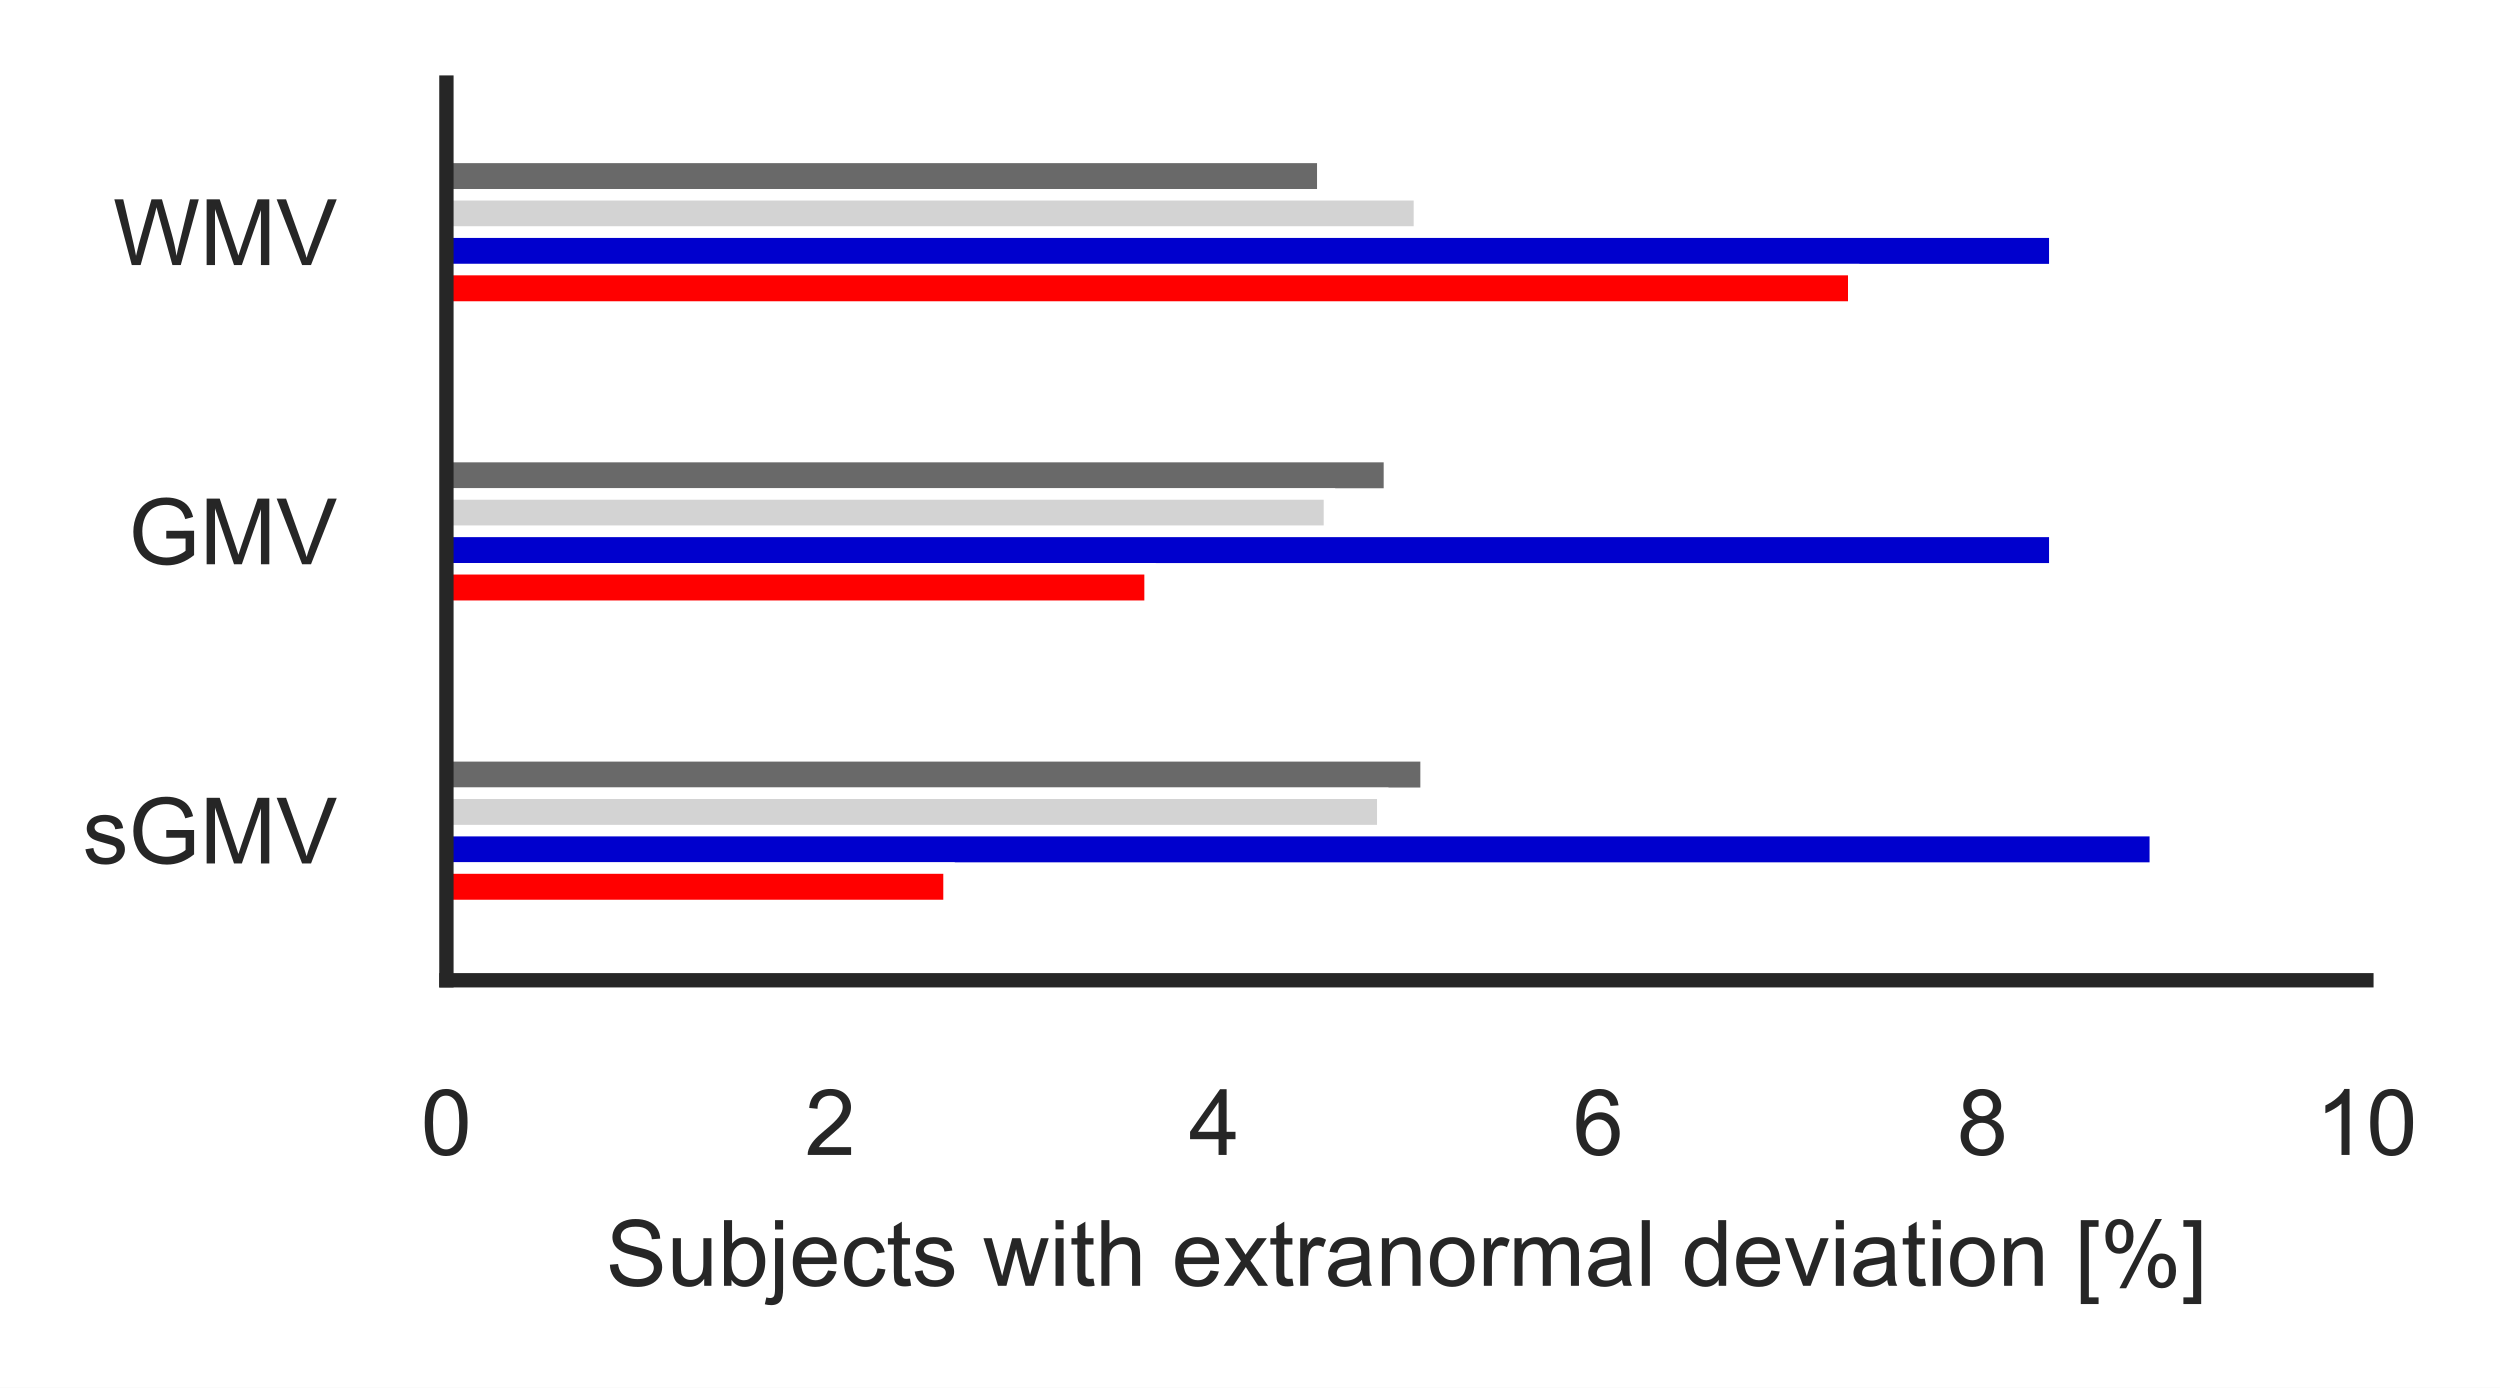
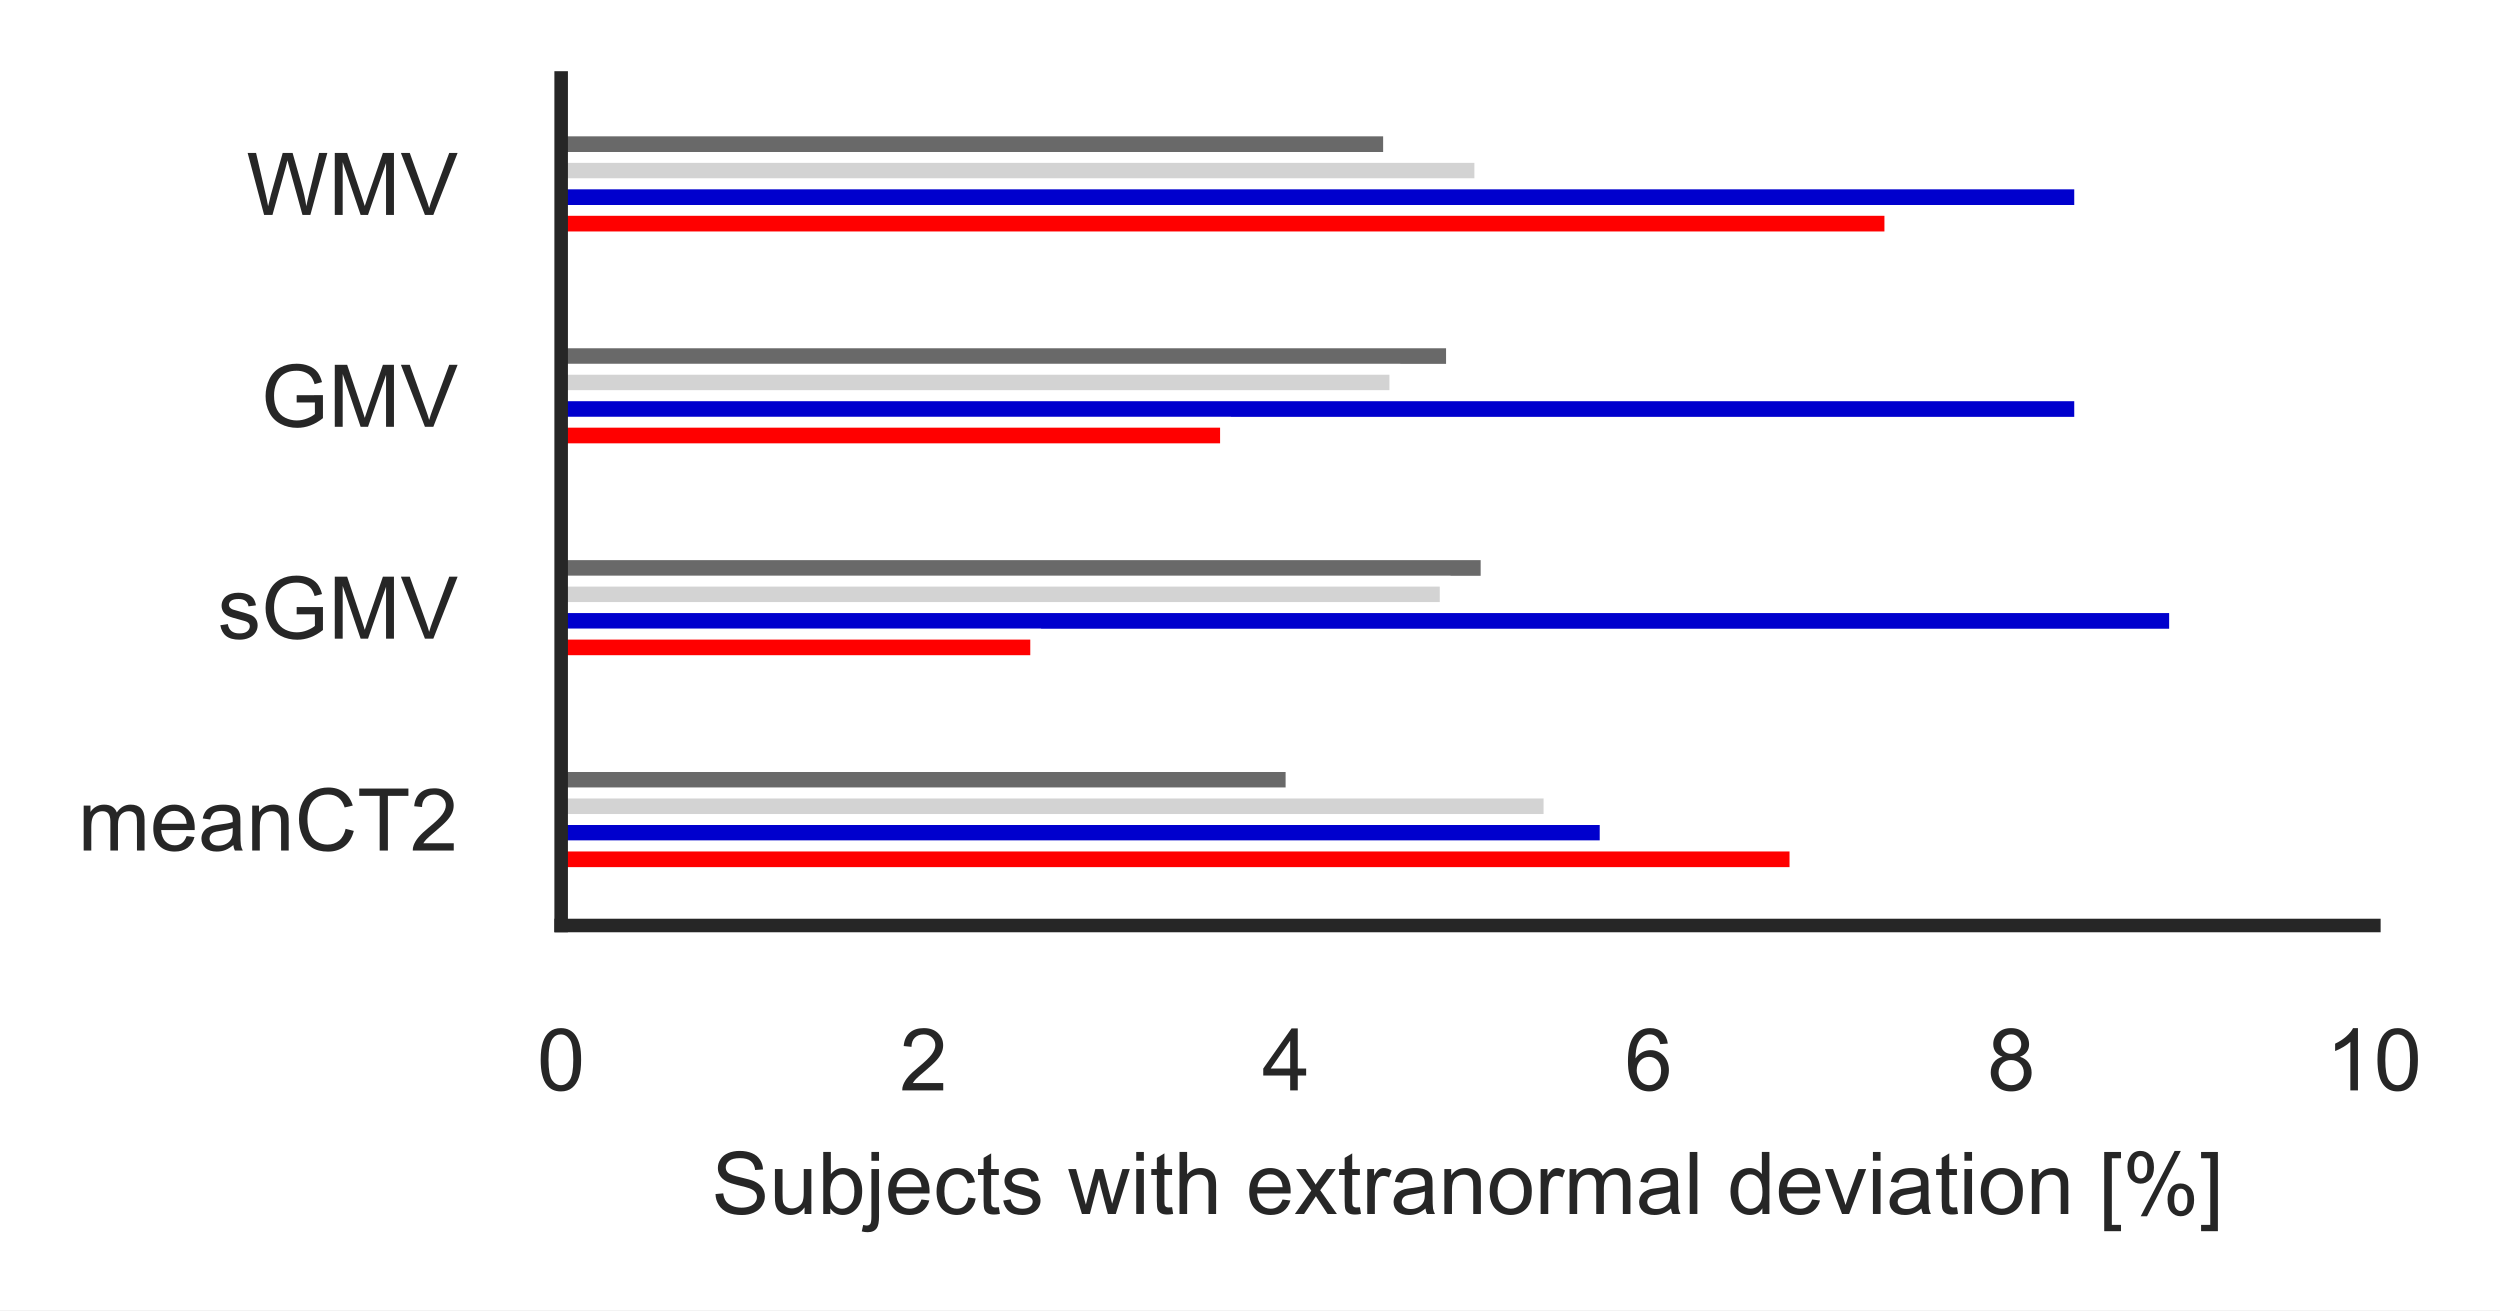
- <svg xmlns="http://www.w3.org/2000/svg" xmlns:xlink="http://www.w3.org/1999/xlink" width="217.971pt" height="120.992pt" viewBox="0 0 217.971 120.992" version="1.1">
+ <svg xmlns="http://www.w3.org/2000/svg" xmlns:xlink="http://www.w3.org/1999/xlink" width="230.871pt" height="120.992pt" viewBox="0 0 230.871 120.992" version="1.1">
  <defs>
    <style type="text/css">*{stroke-linejoin: round; stroke-linecap: butt}</style>
  </defs>
  <g id="figure_1">
    <g id="patch_1">
-       <path d="M 0 120.992  L 217.971 120.992  L 217.971 0  L 0 0  z " style="fill: #ffffff" />
+       <path d="M 0 120.992  L 230.871 120.992  L 230.871 0  L 0 0  z " style="fill: #ffffff" />
    </g>
    <g id="axes_1">
      <g id="patch_2">
-         <path d="M 38.922 85.468  L 206.322 85.468  L 206.322 7.2  L 38.922 7.2  z " style="fill: #ffffff" />
+         <path d="M 51.822 85.468  L 219.222 85.468  L 219.222 7.2  L 51.822 7.2  z " style="fill: #ffffff" />
      </g>
      <g id="matplotlib.axis_1">
        <g id="xtick_1">
          <g id="text_1">
-             <g style="fill: #262626" transform="translate(36.69812 100.6945) scale(0.08 -0.08)">
+             <g style="fill: #262626" transform="translate(49.59813 100.6945) scale(0.08 -0.08)">
              <defs>
                <path id="ArialMT-30" d="M 266 2259  Q 266 3072 433 3567  Q 600 4063 929 4331  Q 1259 4600 1759 4600  Q 2128 4600 2406 4451  Q 2684 4303 2865 4023  Q 3047 3744 3150 3342  Q 3253 2941 3253 2259  Q 3253 1453 3087 958  Q 2922 463 2592 192  Q 2263 -78 1759 -78  Q 1097 -78 719 397  Q 266 969 266 2259  z M 844 2259  Q 844 1131 1108 757  Q 1372 384 1759 384  Q 2147 384 2411 759  Q 2675 1134 2675 2259  Q 2675 3391 2411 3762  Q 2147 4134 1753 4134  Q 1366 4134 1134 3806  Q 844 3388 844 2259  z " transform="scale(0.015625)" />
              </defs>
              <use xlink:href="#ArialMT-30" />
            </g>
          </g>
        </g>
        <g id="xtick_2">
          <g id="text_2">
-             <g style="fill: #262626" transform="translate(70.17812 100.6945) scale(0.08 -0.08)">
+             <g style="fill: #262626" transform="translate(83.07812 100.6945) scale(0.08 -0.08)">
              <defs>
                <path id="ArialMT-32" d="M 3222 541  L 3222 0  L 194 0  Q 188 203 259 391  Q 375 700 629 1000  Q 884 1300 1366 1694  Q 2113 2306 2375 2664  Q 2638 3022 2638 3341  Q 2638 3675 2398 3904  Q 2159 4134 1775 4134  Q 1369 4134 1125 3890  Q 881 3647 878 3216  L 300 3275  Q 359 3922 746 4261  Q 1134 4600 1788 4600  Q 2447 4600 2831 4234  Q 3216 3869 3216 3328  Q 3216 3053 3103 2787  Q 2991 2522 2730 2228  Q 2469 1934 1863 1422  Q 1356 997 1212 845  Q 1069 694 975 541  L 3222 541  z " transform="scale(0.015625)" />
              </defs>
              <use xlink:href="#ArialMT-32" />
            </g>
          </g>
        </g>
        <g id="xtick_3">
          <g id="text_3">
-             <g style="fill: #262626" transform="translate(103.6581 100.6945) scale(0.08 -0.08)">
+             <g style="fill: #262626" transform="translate(116.5581 100.6945) scale(0.08 -0.08)">
              <defs>
                <path id="ArialMT-34" d="M 2069 0  L 2069 1097  L 81 1097  L 81 1613  L 2172 4581  L 2631 4581  L 2631 1613  L 3250 1613  L 3250 1097  L 2631 1097  L 2631 0  L 2069 0  z M 2069 1613  L 2069 3678  L 634 1613  L 2069 1613  z " transform="scale(0.015625)" />
              </defs>
              <use xlink:href="#ArialMT-34" />
            </g>
          </g>
        </g>
        <g id="xtick_4">
          <g id="text_4">
-             <g style="fill: #262626" transform="translate(137.1381 100.6945) scale(0.08 -0.08)">
+             <g style="fill: #262626" transform="translate(150.0381 100.6945) scale(0.08 -0.08)">
              <defs>
                <path id="ArialMT-36" d="M 3184 3459  L 2625 3416  Q 2550 3747 2413 3897  Q 2184 4138 1850 4138  Q 1581 4138 1378 3988  Q 1113 3794 959 3422  Q 806 3050 800 2363  Q 1003 2672 1297 2822  Q 1591 2972 1913 2972  Q 2475 2972 2870 2558  Q 3266 2144 3266 1488  Q 3266 1056 3080 686  Q 2894 316 2569 119  Q 2244 -78 1831 -78  Q 1128 -78 684 439  Q 241 956 241 2144  Q 241 3472 731 4075  Q 1159 4600 1884 4600  Q 2425 4600 2770 4297  Q 3116 3994 3184 3459  z M 888 1484  Q 888 1194 1011 928  Q 1134 663 1356 523  Q 1578 384 1822 384  Q 2178 384 2434 671  Q 2691 959 2691 1453  Q 2691 1928 2437 2201  Q 2184 2475 1800 2475  Q 1419 2475 1153 2201  Q 888 1928 888 1484  z " transform="scale(0.015625)" />
              </defs>
              <use xlink:href="#ArialMT-36" />
            </g>
          </g>
        </g>
        <g id="xtick_5">
          <g id="text_5">
-             <g style="fill: #262626" transform="translate(170.6181 100.6945) scale(0.08 -0.08)">
+             <g style="fill: #262626" transform="translate(183.5181 100.6945) scale(0.08 -0.08)">
              <defs>
                <path id="ArialMT-38" d="M 1131 2484  Q 781 2613 612 2850  Q 444 3088 444 3419  Q 444 3919 803 4259  Q 1163 4600 1759 4600  Q 2359 4600 2725 4251  Q 3091 3903 3091 3403  Q 3091 3084 2923 2848  Q 2756 2613 2416 2484  Q 2838 2347 3058 2040  Q 3278 1734 3278 1309  Q 3278 722 2862 322  Q 2447 -78 1769 -78  Q 1091 -78 675 323  Q 259 725 259 1325  Q 259 1772 486 2073  Q 713 2375 1131 2484  z M 1019 3438  Q 1019 3113 1228 2906  Q 1438 2700 1772 2700  Q 2097 2700 2305 2904  Q 2513 3109 2513 3406  Q 2513 3716 2298 3927  Q 2084 4138 1766 4138  Q 1444 4138 1231 3931  Q 1019 3725 1019 3438  z M 838 1322  Q 838 1081 952 856  Q 1066 631 1291 507  Q 1516 384 1775 384  Q 2178 384 2440 643  Q 2703 903 2703 1303  Q 2703 1709 2433 1975  Q 2163 2241 1756 2241  Q 1359 2241 1098 1978  Q 838 1716 838 1322  z " transform="scale(0.015625)" />
              </defs>
              <use xlink:href="#ArialMT-38" />
            </g>
          </g>
        </g>
        <g id="xtick_6">
          <g id="text_6">
-             <g style="fill: #262626" transform="translate(201.8738 100.6945) scale(0.08 -0.08)">
+             <g style="fill: #262626" transform="translate(214.7738 100.6945) scale(0.08 -0.08)">
              <defs>
                <path id="ArialMT-31" d="M 2384 0  L 1822 0  L 1822 3584  Q 1619 3391 1289 3197  Q 959 3003 697 2906  L 697 3450  Q 1169 3672 1522 3987  Q 1875 4303 2022 4600  L 2384 4600  L 2384 0  z " transform="scale(0.015625)" />
              </defs>
              <use xlink:href="#ArialMT-31" />
              <use xlink:href="#ArialMT-30" x="55.615" />
            </g>
          </g>
        </g>
        <g id="text_7">
-           <g style="fill: #262626" transform="translate(52.81562 112.1082) scale(0.08 -0.08)">
+           <g style="fill: #262626" transform="translate(65.71563 112.1082) scale(0.08 -0.08)">
            <defs>
              <path id="ArialMT-53" d="M 288 1472  L 859 1522  Q 900 1178 1048 958  Q 1197 738 1509 602  Q 1822 466 2213 466  Q 2559 466 2825 569  Q 3091 672 3220 851  Q 3350 1031 3350 1244  Q 3350 1459 3225 1620  Q 3100 1781 2813 1891  Q 2628 1963 1997 2114  Q 1366 2266 1113 2400  Q 784 2572 623 2826  Q 463 3081 463 3397  Q 463 3744 659 4045  Q 856 4347 1234 4503  Q 1613 4659 2075 4659  Q 2584 4659 2973 4495  Q 3363 4331 3572 4012  Q 3781 3694 3797 3291  L 3216 3247  Q 3169 3681 2898 3903  Q 2628 4125 2100 4125  Q 1550 4125 1298 3923  Q 1047 3722 1047 3438  Q 1047 3191 1225 3031  Q 1400 2872 2139 2705  Q 2878 2538 3153 2413  Q 3553 2228 3743 1945  Q 3934 1663 3934 1294  Q 3934 928 3725 604  Q 3516 281 3123 101  Q 2731 -78 2241 -78  Q 1619 -78 1198 103  Q 778 284 539 648  Q 300 1013 288 1472  z " transform="scale(0.015625)" />
              <path id="ArialMT-75" d="M 2597 0  L 2597 488  Q 2209 -75 1544 -75  Q 1250 -75 995 37  Q 741 150 617 320  Q 494 491 444 738  Q 409 903 409 1263  L 409 3319  L 972 3319  L 972 1478  Q 972 1038 1006 884  Q 1059 663 1231 536  Q 1403 409 1656 409  Q 1909 409 2131 539  Q 2353 669 2445 892  Q 2538 1116 2538 1541  L 2538 3319  L 3100 3319  L 3100 0  L 2597 0  z " transform="scale(0.015625)" />
              <path id="ArialMT-62" d="M 941 0  L 419 0  L 419 4581  L 981 4581  L 981 2947  Q 1338 3394 1891 3394  Q 2197 3394 2470 3270  Q 2744 3147 2920 2923  Q 3097 2700 3197 2384  Q 3297 2069 3297 1709  Q 3297 856 2875 390  Q 2453 -75 1863 -75  Q 1275 -75 941 416  L 941 0  z M 934 1684  Q 934 1088 1097 822  Q 1363 388 1816 388  Q 2184 388 2453 708  Q 2722 1028 2722 1663  Q 2722 2313 2464 2622  Q 2206 2931 1841 2931  Q 1472 2931 1203 2611  Q 934 2291 934 1684  z " transform="scale(0.015625)" />
              <path id="ArialMT-6a" d="M 419 3928  L 419 4581  L 981 4581  L 981 3928  L 419 3928  z M -294 -1288  L -188 -809  Q -19 -853 78 -853  Q 250 -853 334 -739  Q 419 -625 419 -169  L 419 3319  L 981 3319  L 981 -181  Q 981 -794 822 -1034  Q 619 -1347 147 -1347  Q -81 -1347 -294 -1288  z " transform="scale(0.015625)" />
              <path id="ArialMT-65" d="M 2694 1069  L 3275 997  Q 3138 488 2766 206  Q 2394 -75 1816 -75  Q 1088 -75 661 373  Q 234 822 234 1631  Q 234 2469 665 2931  Q 1097 3394 1784 3394  Q 2450 3394 2872 2941  Q 3294 2488 3294 1666  Q 3294 1616 3291 1516  L 816 1516  Q 847 969 1125 678  Q 1403 388 1819 388  Q 2128 388 2347 550  Q 2566 713 2694 1069  z M 847 1978  L 2700 1978  Q 2663 2397 2488 2606  Q 2219 2931 1791 2931  Q 1403 2931 1139 2672  Q 875 2413 847 1978  z " transform="scale(0.015625)" />
              <path id="ArialMT-63" d="M 2588 1216  L 3141 1144  Q 3050 572 2676 248  Q 2303 -75 1759 -75  Q 1078 -75 664 370  Q 250 816 250 1647  Q 250 2184 428 2587  Q 606 2991 970 3192  Q 1334 3394 1763 3394  Q 2303 3394 2647 3120  Q 2991 2847 3088 2344  L 2541 2259  Q 2463 2594 2264 2762  Q 2066 2931 1784 2931  Q 1359 2931 1093 2626  Q 828 2322 828 1663  Q 828 994 1084 691  Q 1341 388 1753 388  Q 2084 388 2306 591  Q 2528 794 2588 1216  z " transform="scale(0.015625)" />
              <path id="ArialMT-74" d="M 1650 503  L 1731 6  Q 1494 -44 1306 -44  Q 1000 -44 831 53  Q 663 150 594 308  Q 525 466 525 972  L 525 2881  L 113 2881  L 113 3319  L 525 3319  L 525 4141  L 1084 4478  L 1084 3319  L 1650 3319  L 1650 2881  L 1084 2881  L 1084 941  Q 1084 700 1114 631  Q 1144 563 1211 522  Q 1278 481 1403 481  Q 1497 481 1650 503  z " transform="scale(0.015625)" />
              <path id="ArialMT-73" d="M 197 991  L 753 1078  Q 800 744 1014 566  Q 1228 388 1613 388  Q 2000 388 2187 545  Q 2375 703 2375 916  Q 2375 1106 2209 1216  Q 2094 1291 1634 1406  Q 1016 1563 777 1677  Q 538 1791 414 1992  Q 291 2194 291 2438  Q 291 2659 392 2848  Q 494 3038 669 3163  Q 800 3259 1026 3326  Q 1253 3394 1513 3394  Q 1903 3394 2198 3281  Q 2494 3169 2634 2976  Q 2775 2784 2828 2463  L 2278 2388  Q 2241 2644 2061 2787  Q 1881 2931 1553 2931  Q 1166 2931 1000 2803  Q 834 2675 834 2503  Q 834 2394 903 2306  Q 972 2216 1119 2156  Q 1203 2125 1616 2013  Q 2213 1853 2448 1751  Q 2684 1650 2818 1456  Q 2953 1263 2953 975  Q 2953 694 2789 445  Q 2625 197 2315 61  Q 2006 -75 1616 -75  Q 969 -75 630 194  Q 291 463 197 991  z " transform="scale(0.015625)" />
              <path id="ArialMT-20" transform="scale(0.015625)" />
              <path id="ArialMT-77" d="M 1034 0  L 19 3319  L 600 3319  L 1128 1403  L 1325 691  Q 1338 744 1497 1375  L 2025 3319  L 2603 3319  L 3100 1394  L 3266 759  L 3456 1400  L 4025 3319  L 4572 3319  L 3534 0  L 2950 0  L 2422 1988  L 2294 2553  L 1622 0  L 1034 0  z " transform="scale(0.015625)" />
              <path id="ArialMT-69" d="M 425 3934  L 425 4581  L 988 4581  L 988 3934  L 425 3934  z M 425 0  L 425 3319  L 988 3319  L 988 0  L 425 0  z " transform="scale(0.015625)" />
              <path id="ArialMT-68" d="M 422 0  L 422 4581  L 984 4581  L 984 2938  Q 1378 3394 1978 3394  Q 2347 3394 2619 3248  Q 2891 3103 3008 2847  Q 3125 2591 3125 2103  L 3125 0  L 2563 0  L 2563 2103  Q 2563 2525 2380 2717  Q 2197 2909 1863 2909  Q 1613 2909 1392 2779  Q 1172 2650 1078 2428  Q 984 2206 984 1816  L 984 0  L 422 0  z " transform="scale(0.015625)" />
              <path id="ArialMT-78" d="M 47 0  L 1259 1725  L 138 3319  L 841 3319  L 1350 2541  Q 1494 2319 1581 2169  Q 1719 2375 1834 2534  L 2394 3319  L 3066 3319  L 1919 1756  L 3153 0  L 2463 0  L 1781 1031  L 1600 1309  L 728 0  L 47 0  z " transform="scale(0.015625)" />
              <path id="ArialMT-72" d="M 416 0  L 416 3319  L 922 3319  L 922 2816  Q 1116 3169 1280 3281  Q 1444 3394 1641 3394  Q 1925 3394 2219 3213  L 2025 2691  Q 1819 2813 1613 2813  Q 1428 2813 1281 2702  Q 1134 2591 1072 2394  Q 978 2094 978 1738  L 978 0  L 416 0  z " transform="scale(0.015625)" />
              <path id="ArialMT-61" d="M 2588 409  Q 2275 144 1986 34  Q 1697 -75 1366 -75  Q 819 -75 525 192  Q 231 459 231 875  Q 231 1119 342 1320  Q 453 1522 633 1644  Q 813 1766 1038 1828  Q 1203 1872 1538 1913  Q 2219 1994 2541 2106  Q 2544 2222 2544 2253  Q 2544 2597 2384 2738  Q 2169 2928 1744 2928  Q 1347 2928 1158 2789  Q 969 2650 878 2297  L 328 2372  Q 403 2725 575 2942  Q 747 3159 1072 3276  Q 1397 3394 1825 3394  Q 2250 3394 2515 3294  Q 2781 3194 2906 3042  Q 3031 2891 3081 2659  Q 3109 2516 3109 2141  L 3109 1391  Q 3109 606 3145 398  Q 3181 191 3288 0  L 2700 0  Q 2613 175 2588 409  z M 2541 1666  Q 2234 1541 1622 1453  Q 1275 1403 1131 1340  Q 988 1278 909 1158  Q 831 1038 831 891  Q 831 666 1001 516  Q 1172 366 1500 366  Q 1825 366 2078 508  Q 2331 650 2450 897  Q 2541 1088 2541 1459  L 2541 1666  z " transform="scale(0.015625)" />
              <path id="ArialMT-6e" d="M 422 0  L 422 3319  L 928 3319  L 928 2847  Q 1294 3394 1984 3394  Q 2284 3394 2536 3286  Q 2788 3178 2913 3003  Q 3038 2828 3088 2588  Q 3119 2431 3119 2041  L 3119 0  L 2556 0  L 2556 2019  Q 2556 2363 2490 2533  Q 2425 2703 2258 2804  Q 2091 2906 1866 2906  Q 1506 2906 1245 2678  Q 984 2450 984 1813  L 984 0  L 422 0  z " transform="scale(0.015625)" />
              <path id="ArialMT-6f" d="M 213 1659  Q 213 2581 725 3025  Q 1153 3394 1769 3394  Q 2453 3394 2887 2945  Q 3322 2497 3322 1706  Q 3322 1066 3130 698  Q 2938 331 2570 128  Q 2203 -75 1769 -75  Q 1072 -75 642 372  Q 213 819 213 1659  z M 791 1659  Q 791 1022 1069 705  Q 1347 388 1769 388  Q 2188 388 2466 706  Q 2744 1025 2744 1678  Q 2744 2294 2464 2611  Q 2184 2928 1769 2928  Q 1347 2928 1069 2612  Q 791 2297 791 1659  z " transform="scale(0.015625)" />
              <path id="ArialMT-6d" d="M 422 0  L 422 3319  L 925 3319  L 925 2853  Q 1081 3097 1340 3245  Q 1600 3394 1931 3394  Q 2300 3394 2536 3241  Q 2772 3088 2869 2813  Q 3263 3394 3894 3394  Q 4388 3394 4653 3120  Q 4919 2847 4919 2278  L 4919 0  L 4359 0  L 4359 2091  Q 4359 2428 4304 2576  Q 4250 2725 4106 2815  Q 3963 2906 3769 2906  Q 3419 2906 3187 2673  Q 2956 2441 2956 1928  L 2956 0  L 2394 0  L 2394 2156  Q 2394 2531 2256 2718  Q 2119 2906 1806 2906  Q 1569 2906 1367 2781  Q 1166 2656 1075 2415  Q 984 2175 984 1722  L 984 0  L 422 0  z " transform="scale(0.015625)" />
              <path id="ArialMT-6c" d="M 409 0  L 409 4581  L 972 4581  L 972 0  L 409 0  z " transform="scale(0.015625)" />
              <path id="ArialMT-64" d="M 2575 0  L 2575 419  Q 2259 -75 1647 -75  Q 1250 -75 917 144  Q 584 363 401 755  Q 219 1147 219 1656  Q 219 2153 384 2558  Q 550 2963 881 3178  Q 1213 3394 1622 3394  Q 1922 3394 2156 3267  Q 2391 3141 2538 2938  L 2538 4581  L 3097 4581  L 3097 0  L 2575 0  z M 797 1656  Q 797 1019 1065 703  Q 1334 388 1700 388  Q 2069 388 2326 689  Q 2584 991 2584 1609  Q 2584 2291 2321 2609  Q 2059 2928 1675 2928  Q 1300 2928 1048 2622  Q 797 2316 797 1656  z " transform="scale(0.015625)" />
              <path id="ArialMT-76" d="M 1344 0  L 81 3319  L 675 3319  L 1388 1331  Q 1503 1009 1600 663  Q 1675 925 1809 1294  L 2547 3319  L 3125 3319  L 1869 0  L 1344 0  z " transform="scale(0.015625)" />
              <path id="ArialMT-5b" d="M 434 -1272  L 434 4581  L 1675 4581  L 1675 4116  L 997 4116  L 997 -806  L 1675 -806  L 1675 -1272  L 434 -1272  z " transform="scale(0.015625)" />
              <path id="ArialMT-25" d="M 372 3481  Q 372 3972 619 4315  Q 866 4659 1334 4659  Q 1766 4659 2048 4351  Q 2331 4044 2331 3447  Q 2331 2866 2045 2552  Q 1759 2238 1341 2238  Q 925 2238 648 2547  Q 372 2856 372 3481  z M 1350 4272  Q 1141 4272 1002 4090  Q 863 3909 863 3425  Q 863 2984 1003 2804  Q 1144 2625 1350 2625  Q 1563 2625 1702 2806  Q 1841 2988 1841 3469  Q 1841 3913 1700 4092  Q 1559 4272 1350 4272  z M 1353 -169  L 3859 4659  L 4316 4659  L 1819 -169  L 1353 -169  z M 3334 1075  Q 3334 1569 3581 1911  Q 3828 2253 4300 2253  Q 4731 2253 5014 1945  Q 5297 1638 5297 1041  Q 5297 459 5011 145  Q 4725 -169 4303 -169  Q 3888 -169 3611 142  Q 3334 453 3334 1075  z M 4316 1866  Q 4103 1866 3964 1684  Q 3825 1503 3825 1019  Q 3825 581 3965 400  Q 4106 219 4313 219  Q 4528 219 4667 400  Q 4806 581 4806 1063  Q 4806 1506 4665 1686  Q 4525 1866 4316 1866  z " transform="scale(0.015625)" />
              <path id="ArialMT-5d" d="M 1363 -1272  L 122 -1272  L 122 -806  L 800 -806  L 800 4116  L 122 4116  L 122 4581  L 1363 4581  L 1363 -1272  z " transform="scale(0.015625)" />
            </defs>
            <use xlink:href="#ArialMT-53" />
            <use xlink:href="#ArialMT-75" x="66.699" />
            <use xlink:href="#ArialMT-62" x="122.314" />
            <use xlink:href="#ArialMT-6a" x="177.93" />
            <use xlink:href="#ArialMT-65" x="200.146" />
            <use xlink:href="#ArialMT-63" x="255.762" />
            <use xlink:href="#ArialMT-74" x="305.762" />
            <use xlink:href="#ArialMT-73" x="333.545" />
            <use xlink:href="#ArialMT-20" x="383.545" />
            <use xlink:href="#ArialMT-77" x="411.328" />
            <use xlink:href="#ArialMT-69" x="483.545" />
            <use xlink:href="#ArialMT-74" x="505.762" />
            <use xlink:href="#ArialMT-68" x="533.545" />
            <use xlink:href="#ArialMT-20" x="589.16" />
            <use xlink:href="#ArialMT-65" x="616.943" />
            <use xlink:href="#ArialMT-78" x="672.559" />
            <use xlink:href="#ArialMT-74" x="722.559" />
            <use xlink:href="#ArialMT-72" x="750.342" />
            <use xlink:href="#ArialMT-61" x="783.643" />
            <use xlink:href="#ArialMT-6e" x="839.258" />
            <use xlink:href="#ArialMT-6f" x="894.873" />
            <use xlink:href="#ArialMT-72" x="950.488" />
            <use xlink:href="#ArialMT-6d" x="983.789" />
            <use xlink:href="#ArialMT-61" x="1067.09" />
            <use xlink:href="#ArialMT-6c" x="1122.705" />
            <use xlink:href="#ArialMT-20" x="1144.922" />
            <use xlink:href="#ArialMT-64" x="1172.705" />
            <use xlink:href="#ArialMT-65" x="1228.32" />
            <use xlink:href="#ArialMT-76" x="1283.936" />
            <use xlink:href="#ArialMT-69" x="1333.936" />
            <use xlink:href="#ArialMT-61" x="1356.152" />
            <use xlink:href="#ArialMT-74" x="1411.768" />
            <use xlink:href="#ArialMT-69" x="1439.551" />
            <use xlink:href="#ArialMT-6f" x="1461.768" />
            <use xlink:href="#ArialMT-6e" x="1517.383" />
            <use xlink:href="#ArialMT-20" x="1572.998" />
            <use xlink:href="#ArialMT-5b" x="1600.781" />
            <use xlink:href="#ArialMT-25" x="1628.564" />
            <use xlink:href="#ArialMT-5d" x="1717.48" />
          </g>
        </g>
      </g>
      <g id="matplotlib.axis_2">
        <g id="ytick_1">
          <g id="text_8">
-             <g style="fill: #262626" transform="translate(9.87125 23.10783) scale(0.08 -0.08)">
+             <g style="fill: #262626" transform="translate(22.77125 19.84665) scale(0.08 -0.08)">
              <defs>
                <path id="ArialMT-57" d="M 1294 0  L 78 4581  L 700 4581  L 1397 1578  Q 1509 1106 1591 641  Q 1766 1375 1797 1488  L 2669 4581  L 3400 4581  L 4056 2263  Q 4303 1400 4413 641  Q 4500 1075 4641 1638  L 5359 4581  L 5969 4581  L 4713 0  L 4128 0  L 3163 3491  Q 3041 3928 3019 4028  Q 2947 3713 2884 3491  L 1913 0  L 1294 0  z " transform="scale(0.015625)" />
                <path id="ArialMT-4d" d="M 475 0  L 475 4581  L 1388 4581  L 2472 1338  Q 2622 884 2691 659  Q 2769 909 2934 1394  L 4031 4581  L 4847 4581  L 4847 0  L 4263 0  L 4263 3834  L 2931 0  L 2384 0  L 1059 3900  L 1059 0  L 475 0  z " transform="scale(0.015625)" />
                <path id="ArialMT-56" d="M 1803 0  L 28 4581  L 684 4581  L 1875 1253  Q 2019 853 2116 503  Q 2222 878 2363 1253  L 3600 4581  L 4219 4581  L 2425 0  L 1803 0  z " transform="scale(0.015625)" />
              </defs>
              <use xlink:href="#ArialMT-57" />
              <use xlink:href="#ArialMT-4d" x="94.385" />
              <use xlink:href="#ArialMT-56" x="177.686" />
            </g>
          </g>
        </g>
        <g id="ytick_2">
          <g id="text_9">
-             <g style="fill: #262626" transform="translate(11.2 49.19724) scale(0.08 -0.08)">
+             <g style="fill: #262626" transform="translate(24.1 39.41371) scale(0.08 -0.08)">
              <defs>
                <path id="ArialMT-47" d="M 2638 1797  L 2638 2334  L 4578 2338  L 4578 638  Q 4131 281 3656 101  Q 3181 -78 2681 -78  Q 2006 -78 1454 211  Q 903 500 622 1047  Q 341 1594 341 2269  Q 341 2938 620 3517  Q 900 4097 1425 4378  Q 1950 4659 2634 4659  Q 3131 4659 3532 4498  Q 3934 4338 4162 4050  Q 4391 3763 4509 3300  L 3963 3150  Q 3859 3500 3706 3700  Q 3553 3900 3268 4020  Q 2984 4141 2638 4141  Q 2222 4141 1919 4014  Q 1616 3888 1430 3681  Q 1244 3475 1141 3228  Q 966 2803 966 2306  Q 966 1694 1177 1281  Q 1388 869 1791 669  Q 2194 469 2647 469  Q 3041 469 3416 620  Q 3791 772 3984 944  L 3984 1797  L 2638 1797  z " transform="scale(0.015625)" />
              </defs>
              <use xlink:href="#ArialMT-47" />
              <use xlink:href="#ArialMT-4d" x="77.783" />
              <use xlink:href="#ArialMT-56" x="161.084" />
            </g>
          </g>
        </g>
        <g id="ytick_3">
          <g id="text_10">
-             <g style="fill: #262626" transform="translate(7.2 75.28665) scale(0.08 -0.08)">
+             <g style="fill: #262626" transform="translate(20.1 58.98077) scale(0.08 -0.08)">
              <use xlink:href="#ArialMT-73" />
              <use xlink:href="#ArialMT-47" x="50" />
              <use xlink:href="#ArialMT-4d" x="127.783" />
              <use xlink:href="#ArialMT-56" x="211.084" />
            </g>
          </g>
        </g>
+         <g id="ytick_4">
+           <g id="text_11">
+             <g style="fill: #262626" transform="translate(7.2 78.54783) scale(0.08 -0.08)">
+               <defs>
+                 <path id="ArialMT-43" d="M 3763 1606  L 4369 1453  Q 4178 706 3683 314  Q 3188 -78 2472 -78  Q 1731 -78 1267 223  Q 803 525 561 1097  Q 319 1669 319 2325  Q 319 3041 592 3573  Q 866 4106 1370 4382  Q 1875 4659 2481 4659  Q 3169 4659 3637 4309  Q 4106 3959 4291 3325  L 3694 3184  Q 3534 3684 3231 3912  Q 2928 4141 2469 4141  Q 1941 4141 1586 3887  Q 1231 3634 1087 3207  Q 944 2781 944 2328  Q 944 1744 1114 1308  Q 1284 872 1643 656  Q 2003 441 2422 441  Q 2931 441 3284 734  Q 3638 1028 3763 1606  z " transform="scale(0.015625)" />
+                 <path id="ArialMT-54" d="M 1659 0  L 1659 4041  L 150 4041  L 150 4581  L 3781 4581  L 3781 4041  L 2266 4041  L 2266 0  L 1659 0  z " transform="scale(0.015625)" />
+               </defs>
+               <use xlink:href="#ArialMT-6d" />
+               <use xlink:href="#ArialMT-65" x="83.301" />
+               <use xlink:href="#ArialMT-61" x="138.916" />
+               <use xlink:href="#ArialMT-6e" x="194.531" />
+               <use xlink:href="#ArialMT-43" x="250.146" />
+               <use xlink:href="#ArialMT-54" x="322.363" />
+               <use xlink:href="#ArialMT-32" x="383.447" />
+             </g>
+           </g>
+         </g>
      </g>
      <g id="patch_3">
-         <path d="M 38.922 13.722  L 115.33 13.722  L 115.33 16.984  L 38.922 16.984  z " clip-path="url(#p1c10002452)" style="fill: #696969; stroke: #ffffff; stroke-linejoin: miter" />
+         <path d="M 51.822 12.092  L 128.23 12.092  L 128.23 14.538  L 51.822 14.538  z " clip-path="url(#pdeb1e6e48d)" style="fill: #696969; stroke: #ffffff; stroke-linejoin: miter" />
      </g>
      <g id="patch_4">
-         <path d="M 38.922 39.812  L 121.141 39.812  L 121.141 43.073  L 38.922 43.073  z " clip-path="url(#p1c10002452)" style="fill: #696969; stroke: #ffffff; stroke-linejoin: miter" />
+         <path d="M 51.822 31.659  L 134.041 31.659  L 134.041 34.105  L 51.822 34.105  z " clip-path="url(#pdeb1e6e48d)" style="fill: #696969; stroke: #ffffff; stroke-linejoin: miter" />
      </g>
      <g id="patch_5">
-         <path d="M 38.922 65.901  L 124.337 65.901  L 124.337 69.162  L 38.922 69.162  z " clip-path="url(#p1c10002452)" style="fill: #696969; stroke: #ffffff; stroke-linejoin: miter" />
+         <path d="M 51.822 51.226  L 137.237 51.226  L 137.237 53.672  L 51.822 53.672  z " clip-path="url(#pdeb1e6e48d)" style="fill: #696969; stroke: #ffffff; stroke-linejoin: miter" />
      </g>
      <g id="patch_6">
-         <path d="M 38.922 16.984  L 123.756 16.984  L 123.756 20.245  L 38.922 20.245  z " clip-path="url(#p1c10002452)" style="fill: #d3d3d3; stroke: #ffffff; stroke-linejoin: miter" />
+         <path d="M 51.822 70.793  L 119.224 70.793  L 119.224 73.239  L 51.822 73.239  z " clip-path="url(#pdeb1e6e48d)" style="fill: #696969; stroke: #ffffff; stroke-linejoin: miter" />
      </g>
      <g id="patch_7">
-         <path d="M 38.922 43.073  L 115.911 43.073  L 115.911 46.334  L 38.922 46.334  z " clip-path="url(#p1c10002452)" style="fill: #d3d3d3; stroke: #ffffff; stroke-linejoin: miter" />
+         <path d="M 51.822 14.538  L 136.656 14.538  L 136.656 16.984  L 51.822 16.984  z " clip-path="url(#pdeb1e6e48d)" style="fill: #d3d3d3; stroke: #ffffff; stroke-linejoin: miter" />
      </g>
      <g id="patch_8">
-         <path d="M 38.922 69.162  L 120.56 69.162  L 120.56 72.424  L 38.922 72.424  z " clip-path="url(#p1c10002452)" style="fill: #d3d3d3; stroke: #ffffff; stroke-linejoin: miter" />
+         <path d="M 51.822 34.105  L 128.811 34.105  L 128.811 36.551  L 51.822 36.551  z " clip-path="url(#pdeb1e6e48d)" style="fill: #d3d3d3; stroke: #ffffff; stroke-linejoin: miter" />
      </g>
      <g id="patch_9">
-         <path d="M 38.922 20.245  L 179.153 20.245  L 179.153 23.506  L 38.922 23.506  z " clip-path="url(#p1c10002452)" style="fill: #0000cd; stroke: #ffffff; stroke-linejoin: miter" />
+         <path d="M 51.822 53.672  L 133.46 53.672  L 133.46 56.118  L 51.822 56.118  z " clip-path="url(#pdeb1e6e48d)" style="fill: #d3d3d3; stroke: #ffffff; stroke-linejoin: miter" />
      </g>
      <g id="patch_10">
-         <path d="M 38.922 46.334  L 179.153 46.334  L 179.153 49.595  L 38.922 49.595  z " clip-path="url(#p1c10002452)" style="fill: #0000cd; stroke: #ffffff; stroke-linejoin: miter" />
+         <path d="M 51.822 73.239  L 143.047 73.239  L 143.047 75.685  L 51.822 75.685  z " clip-path="url(#pdeb1e6e48d)" style="fill: #d3d3d3; stroke: #ffffff; stroke-linejoin: miter" />
      </g>
      <g id="patch_11">
-         <path d="M 38.922 72.424  L 187.917 72.424  L 187.917 75.685  L 38.922 75.685  z " clip-path="url(#p1c10002452)" style="fill: #0000cd; stroke: #ffffff; stroke-linejoin: miter" />
+         <path d="M 51.822 16.984  L 192.053 16.984  L 192.053 19.429  L 51.822 19.429  z " clip-path="url(#pdeb1e6e48d)" style="fill: #0000cd; stroke: #ffffff; stroke-linejoin: miter" />
      </g>
      <g id="patch_12">
-         <path d="M 38.922 23.506  L 161.624 23.506  L 161.624 26.767  L 38.922 26.767  z " clip-path="url(#p1c10002452)" style="fill: #ff0000; stroke: #ffffff; stroke-linejoin: miter" />
+         <path d="M 51.822 36.551  L 192.053 36.551  L 192.053 38.996  L 51.822 38.996  z " clip-path="url(#pdeb1e6e48d)" style="fill: #0000cd; stroke: #ffffff; stroke-linejoin: miter" />
      </g>
      <g id="patch_13">
-         <path d="M 38.922 49.595  L 100.273 49.595  L 100.273 52.856  L 38.922 52.856  z " clip-path="url(#p1c10002452)" style="fill: #ff0000; stroke: #ffffff; stroke-linejoin: miter" />
+         <path d="M 51.822 56.118  L 200.817 56.118  L 200.817 58.564  L 51.822 58.564  z " clip-path="url(#pdeb1e6e48d)" style="fill: #0000cd; stroke: #ffffff; stroke-linejoin: miter" />
      </g>
      <g id="patch_14">
-         <path d="M 38.922 75.685  L 82.744 75.685  L 82.744 78.946  L 38.922 78.946  z " clip-path="url(#p1c10002452)" style="fill: #ff0000; stroke: #ffffff; stroke-linejoin: miter" />
+         <path d="M 51.822 75.685  L 148.231 75.685  L 148.231 78.131  L 51.822 78.131  z " clip-path="url(#pdeb1e6e48d)" style="fill: #0000cd; stroke: #ffffff; stroke-linejoin: miter" />
      </g>
      <g id="patch_15">
-         <path d="M 38.922 85.468  L 38.922 7.2  " style="fill: none; stroke: #262626; stroke-width: 1.25; stroke-linejoin: miter; stroke-linecap: square" />
+         <path d="M 51.822 19.429  L 174.524 19.429  L 174.524 21.875  L 51.822 21.875  z " clip-path="url(#pdeb1e6e48d)" style="fill: #ff0000; stroke: #ffffff; stroke-linejoin: miter" />
      </g>
      <g id="patch_16">
-         <path d="M 38.922 85.468  L 206.322 85.468  " style="fill: none; stroke: #262626; stroke-width: 1.25; stroke-linejoin: miter; stroke-linecap: square" />
+         <path d="M 51.822 38.996  L 113.173 38.996  L 113.173 41.442  L 51.822 41.442  z " clip-path="url(#pdeb1e6e48d)" style="fill: #ff0000; stroke: #ffffff; stroke-linejoin: miter" />
+       </g>
+       <g id="patch_17">
+         <path d="M 51.822 58.564  L 95.644 58.564  L 95.644 61.009  L 51.822 61.009  z " clip-path="url(#pdeb1e6e48d)" style="fill: #ff0000; stroke: #ffffff; stroke-linejoin: miter" />
+       </g>
+       <g id="patch_18">
+         <path d="M 51.822 78.131  L 165.76 78.131  L 165.76 80.576  L 51.822 80.576  z " clip-path="url(#pdeb1e6e48d)" style="fill: #ff0000; stroke: #ffffff; stroke-linejoin: miter" />
+       </g>
+       <g id="patch_19">
+         <path d="M 51.822 85.468  L 51.822 7.2  " style="fill: none; stroke: #262626; stroke-width: 1.25; stroke-linejoin: miter; stroke-linecap: square" />
+       </g>
+       <g id="patch_20">
+         <path d="M 51.822 85.468  L 219.222 85.468  " style="fill: none; stroke: #262626; stroke-width: 1.25; stroke-linejoin: miter; stroke-linecap: square" />
      </g>
    </g>
  </g>
  <defs>
-     <clipPath id="p1c10002452">
-       <rect x="38.922" y="7.2" width="167.4" height="78.268" />
+     <clipPath id="pdeb1e6e48d">
+       <rect x="51.822" y="7.2" width="167.4" height="78.268" />
    </clipPath>
  </defs>
</svg>
